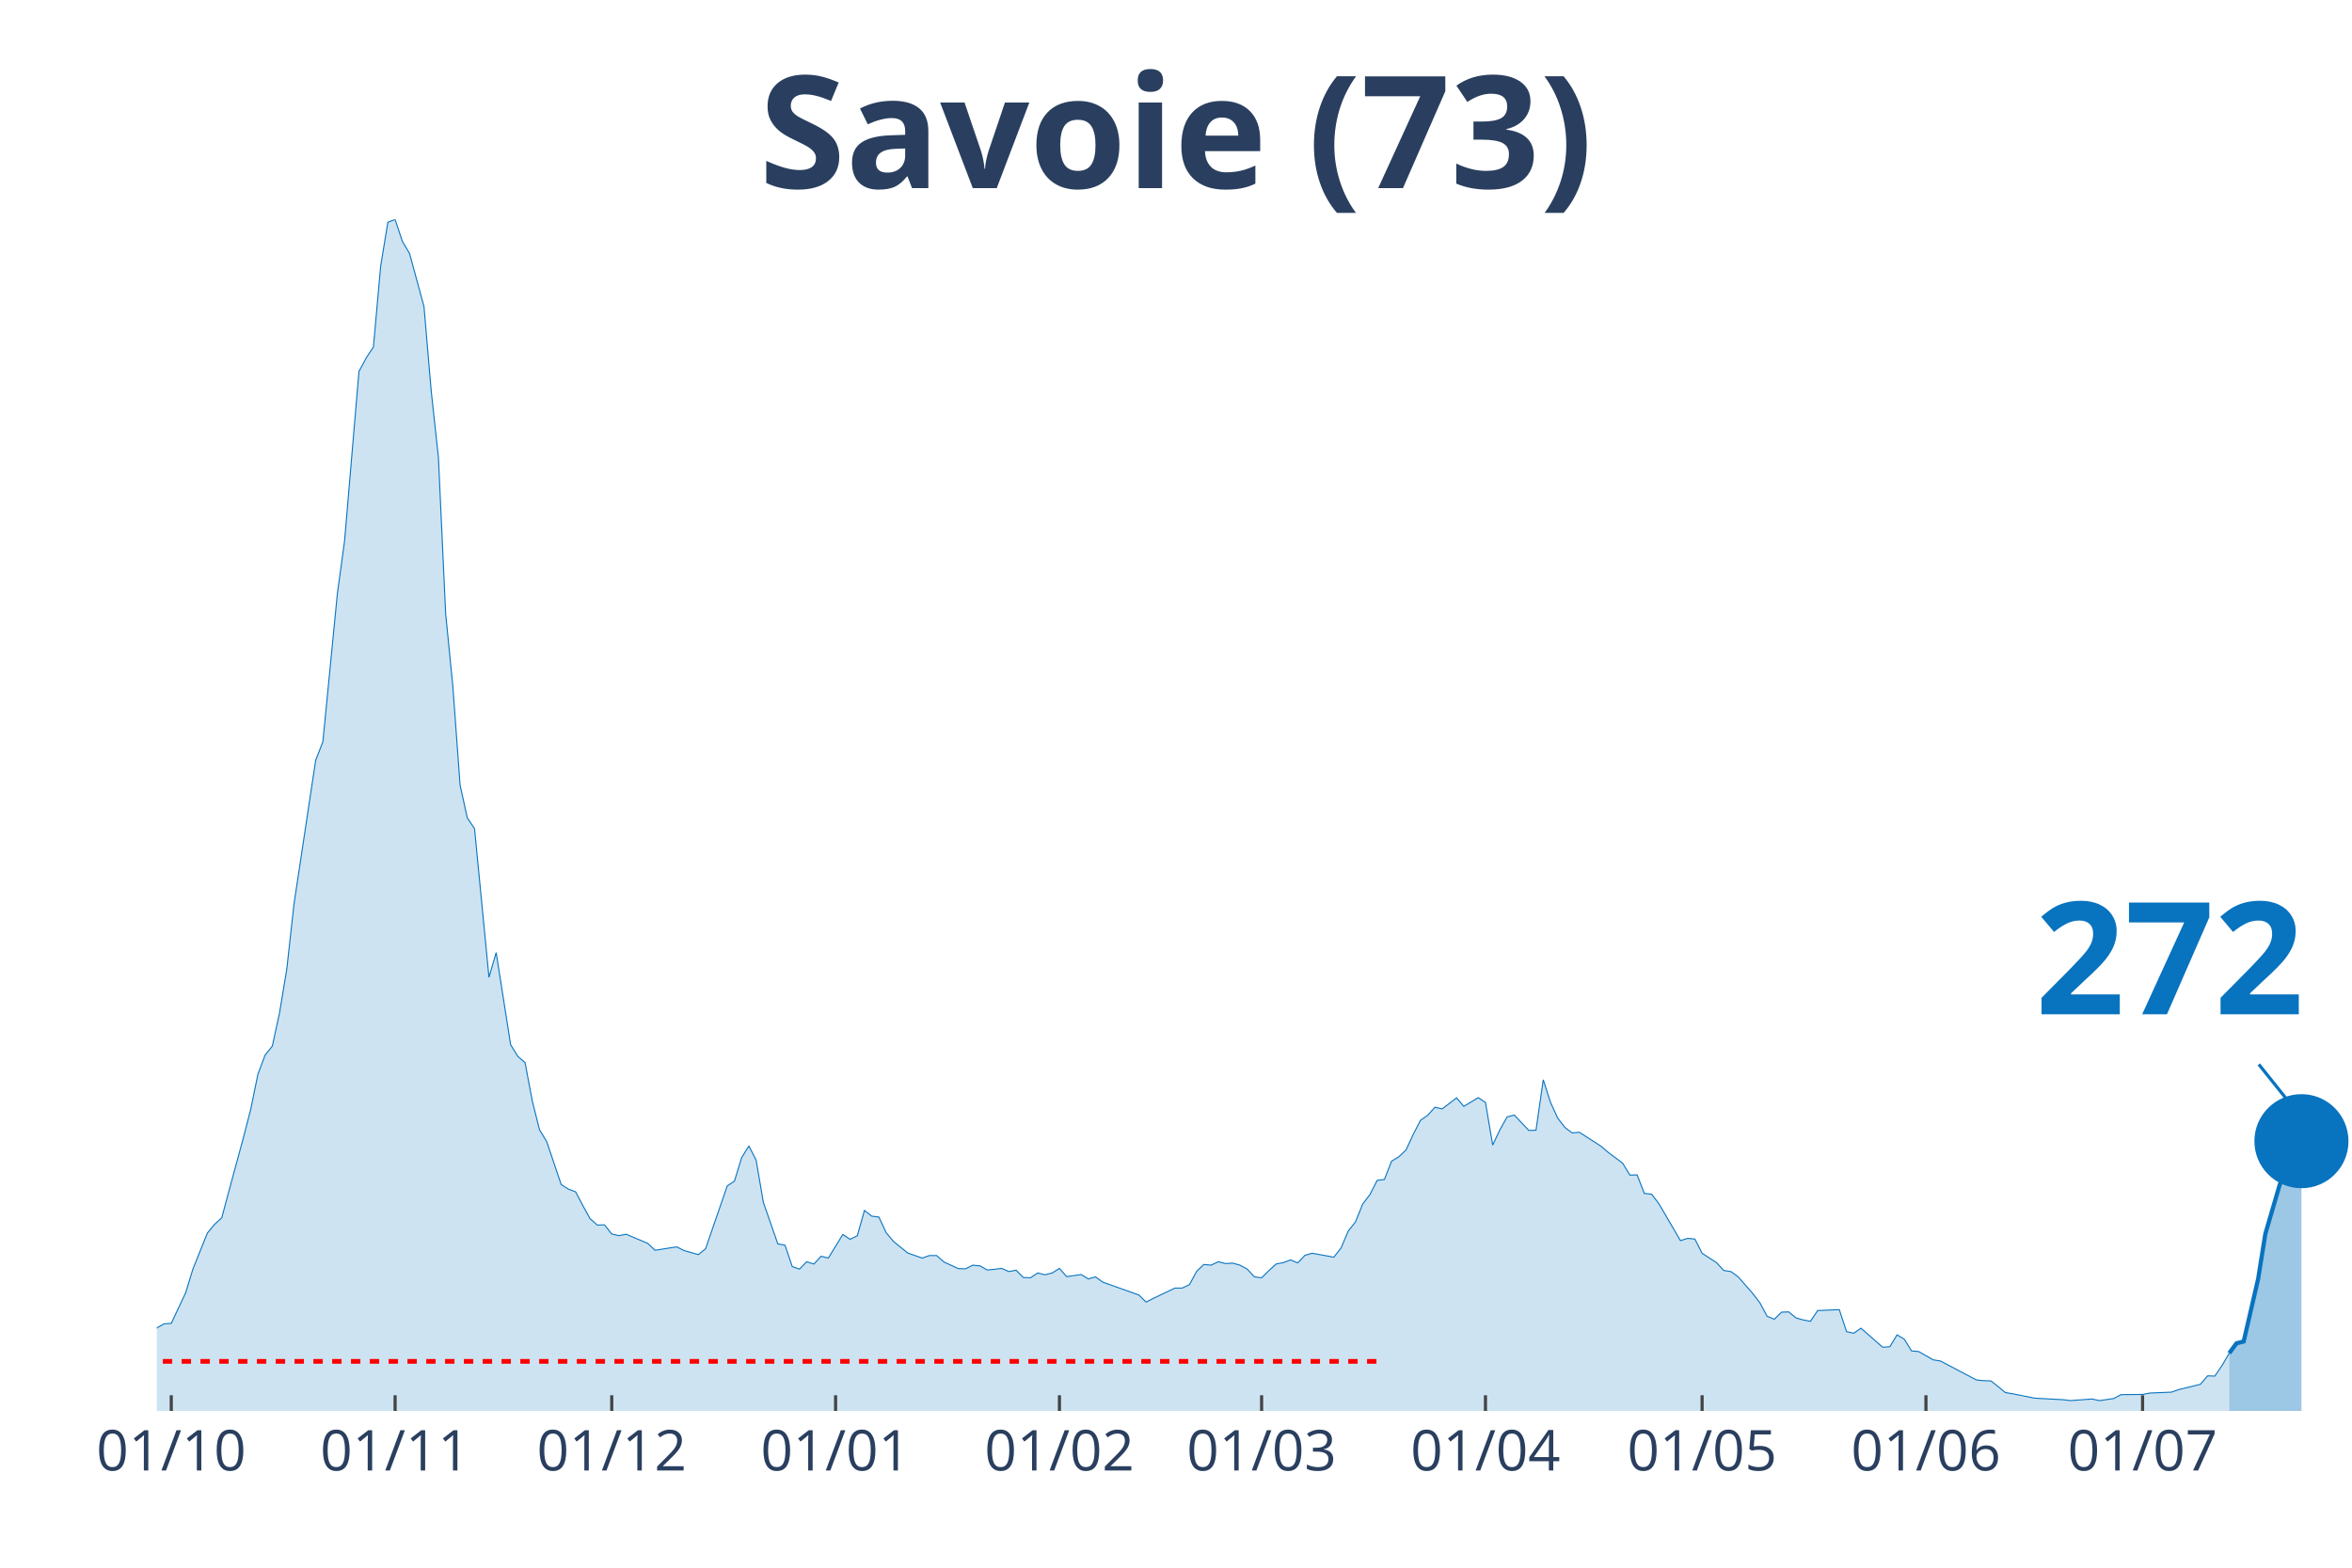
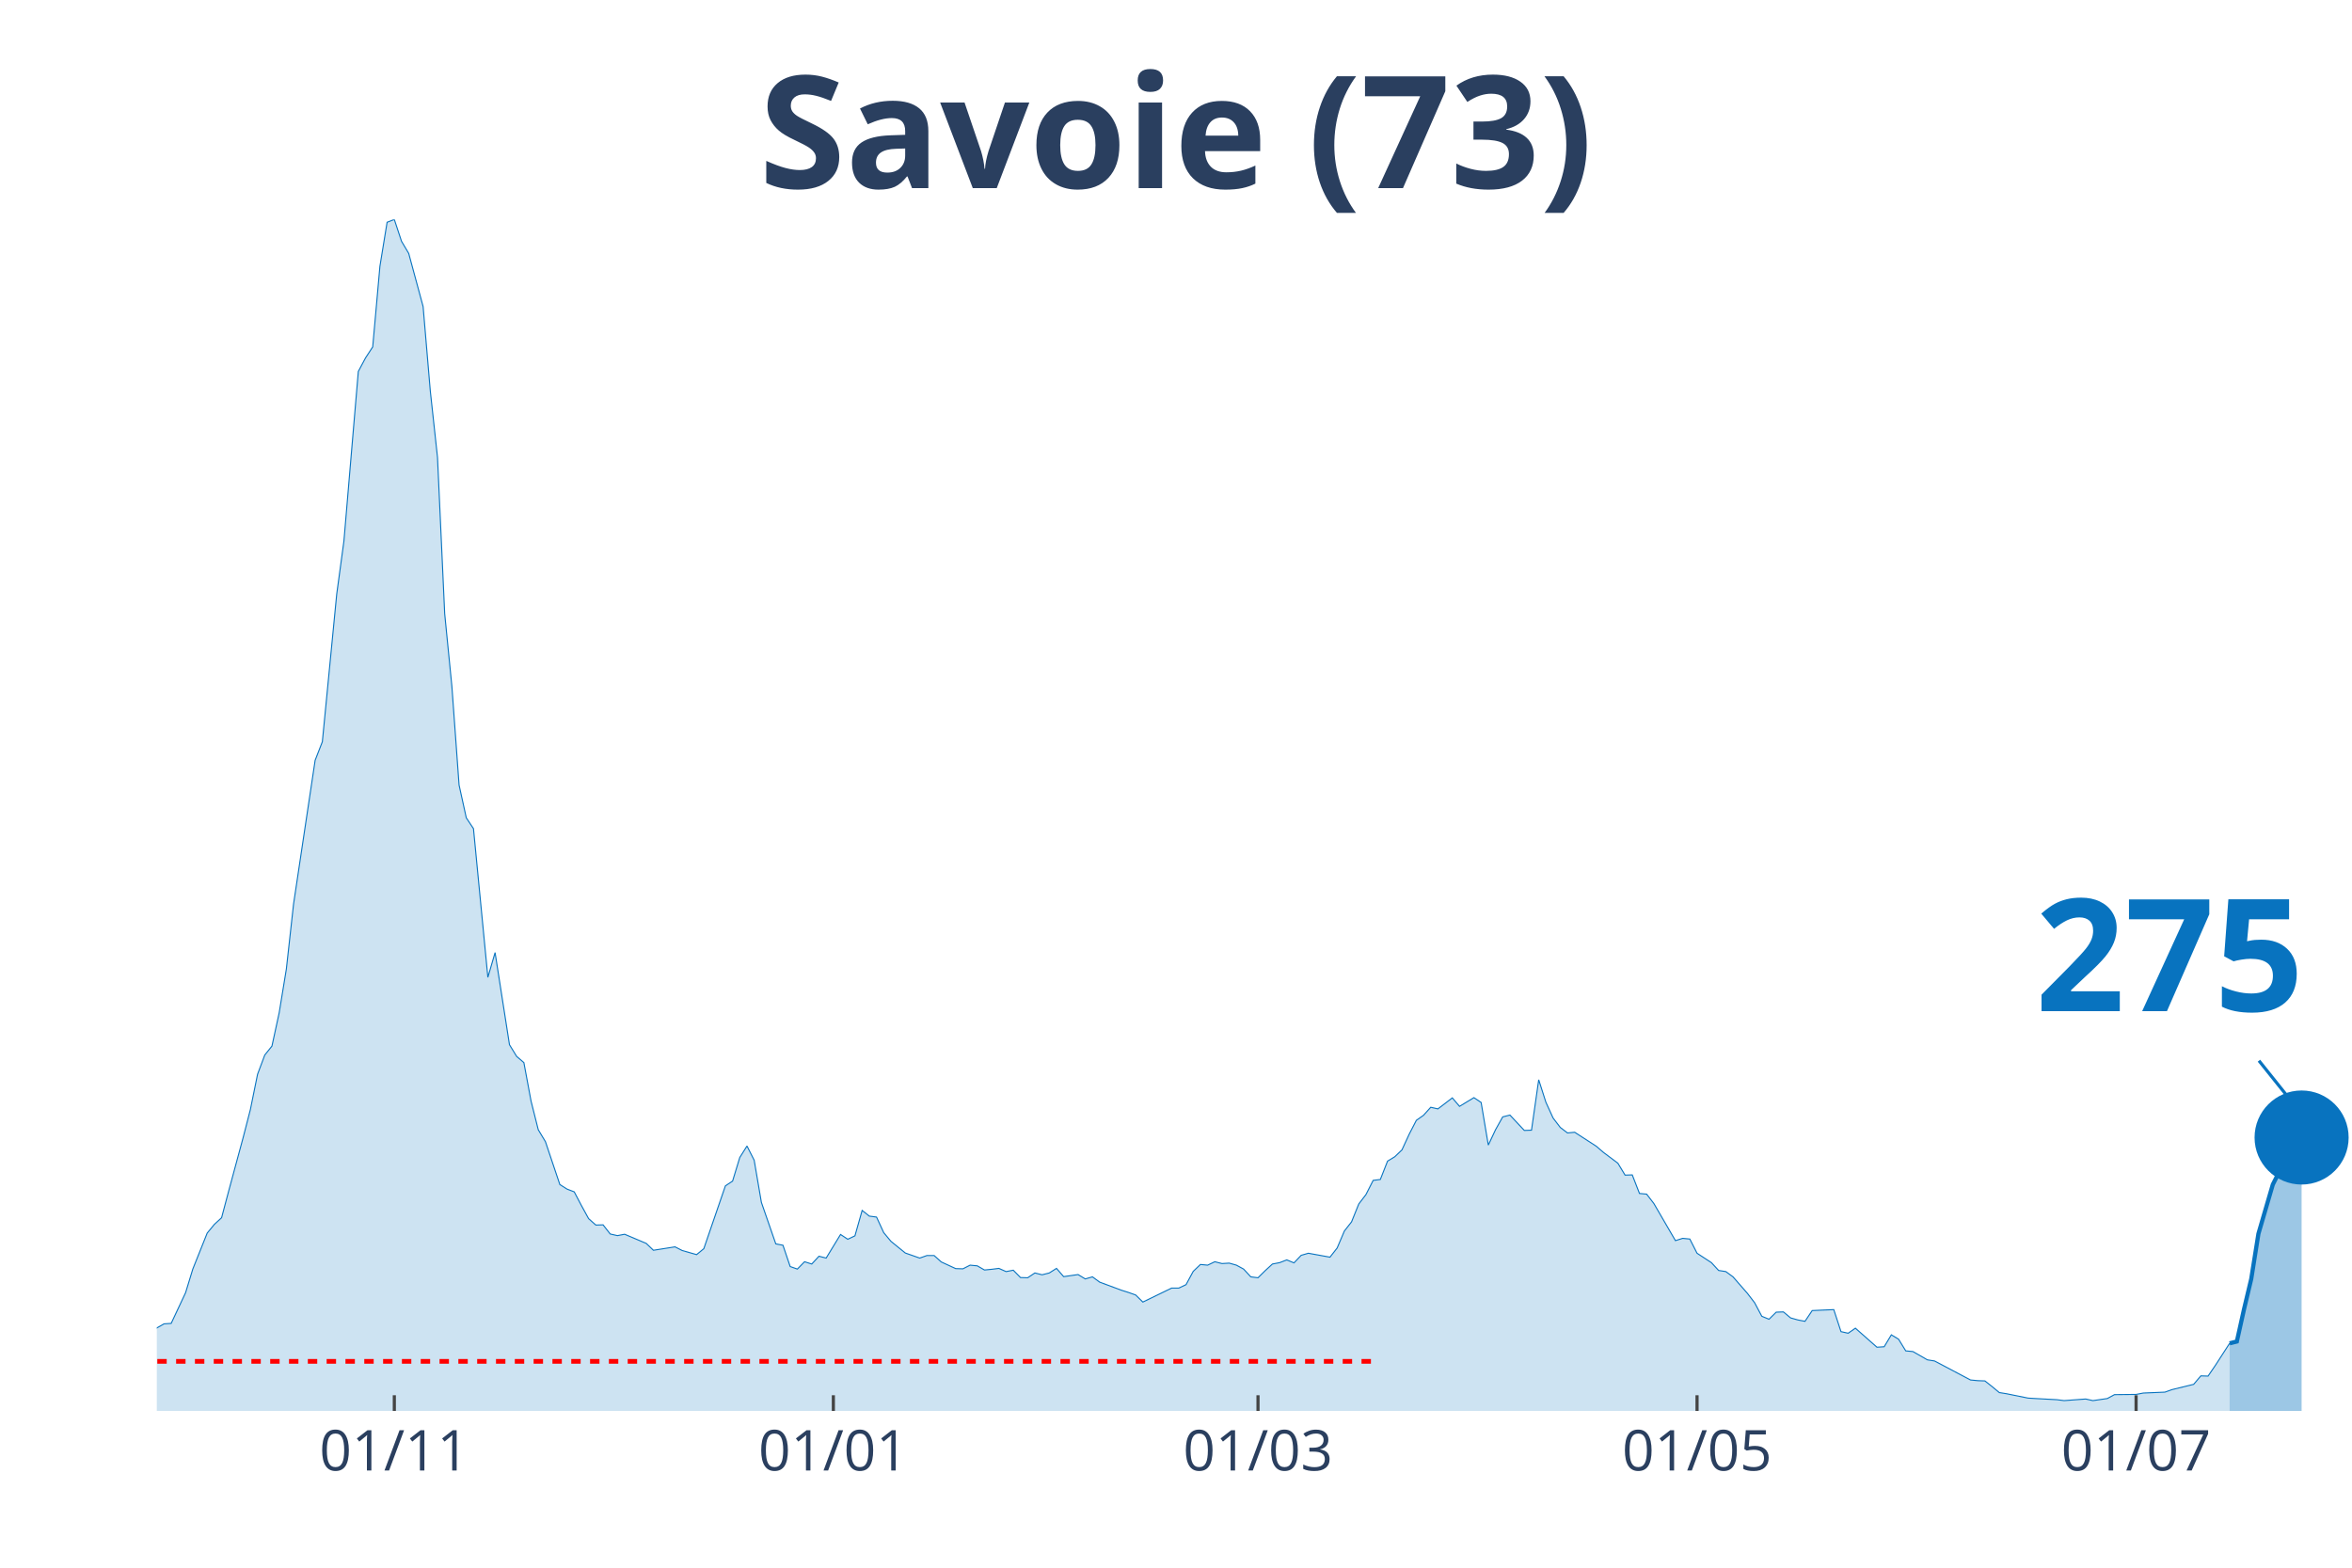
<svg xmlns="http://www.w3.org/2000/svg" class="main-svg" width="1125" height="750" style="" viewBox="0 0 750 500">
  <rect x="0" y="0" width="750" height="500" style="fill: rgb(0, 0, 0); fill-opacity: 0;" />
-   <defs id="defs-ab52d4">
+   <defs id="defs-9e740b">
    <g class="clips">
-       <clipPath id="clipab52d4xyplot" class="plotclip">
+       <clipPath id="clip9e740bxyplot" class="plotclip">
        <rect width="700" height="380" />
      </clipPath>
-       <clipPath class="axesclip" id="clipab52d4x">
+       <clipPath class="axesclip" id="clip9e740bx">
        <rect x="50" y="0" width="700" height="500" />
      </clipPath>
-       <clipPath class="axesclip" id="clipab52d4y">
+       <clipPath class="axesclip" id="clip9e740by">
        <rect x="0" y="70" width="750" height="380" />
      </clipPath>
-       <clipPath class="axesclip" id="clipab52d4xy">
+       <clipPath class="axesclip" id="clip9e740bxy">
        <rect x="50" y="70" width="700" height="380" />
      </clipPath>
    </g>
    <g class="gradients" />
  </defs>
  <g class="bglayer">
    <rect class="bg" x="50" y="70" width="700" height="380" style="fill: rgb(0, 0, 0); fill-opacity: 0; stroke-width: 0;" />
  </g>
  <g class="layer-below">
    <g class="imagelayer" />
    <g class="shapelayer" />
  </g>
  <g class="cartesianlayer">
    <g class="subplot xy">
      <g class="layer-subplot">
        <g class="shapelayer" />
        <g class="imagelayer" />
      </g>
      <g class="gridlayer">
        <g class="x">
-           <path class="xgrid crisp" transform="translate(54.61,0)" d="M0,70v380" style="stroke: rgb(255, 255, 255); stroke-opacity: 1; stroke-width: 1px;" />
-           <path class="xgrid crisp" transform="translate(125.99,0)" d="M0,70v380" style="stroke: rgb(255, 255, 255); stroke-opacity: 1; stroke-width: 1px;" />
-           <path class="xgrid crisp" transform="translate(195.07,0)" d="M0,70v380" style="stroke: rgb(255, 255, 255); stroke-opacity: 1; stroke-width: 1px;" />
-           <path class="xgrid crisp" transform="translate(266.45,0)" d="M0,70v380" style="stroke: rgb(255, 255, 255); stroke-opacity: 1; stroke-width: 1px;" />
-           <path class="xgrid crisp" transform="translate(337.83,0)" d="M0,70v380" style="stroke: rgb(255, 255, 255); stroke-opacity: 1; stroke-width: 1px;" />
-           <path class="xgrid crisp" transform="translate(402.3,0)" d="M0,70v380" style="stroke: rgb(255, 255, 255); stroke-opacity: 1; stroke-width: 1px;" />
-           <path class="xgrid crisp" transform="translate(473.68,0)" d="M0,70v380" style="stroke: rgb(255, 255, 255); stroke-opacity: 1; stroke-width: 1px;" />
-           <path class="xgrid crisp" transform="translate(542.76,0)" d="M0,70v380" style="stroke: rgb(255, 255, 255); stroke-opacity: 1; stroke-width: 1px;" />
-           <path class="xgrid crisp" transform="translate(614.14,0)" d="M0,70v380" style="stroke: rgb(255, 255, 255); stroke-opacity: 1; stroke-width: 1px;" />
-           <path class="xgrid crisp" transform="translate(683.22,0)" d="M0,70v380" style="stroke: rgb(255, 255, 255); stroke-opacity: 1; stroke-width: 1px;" />
+           <path class="xgrid crisp" transform="translate(125.74,0)" d="M0,70v380" style="stroke: rgb(255, 255, 255); stroke-opacity: 1; stroke-width: 1px;" />
+           <path class="xgrid crisp" transform="translate(265.74,0)" d="M0,70v380" style="stroke: rgb(255, 255, 255); stroke-opacity: 1; stroke-width: 1px;" />
+           <path class="xgrid crisp" transform="translate(401.15,0)" d="M0,70v380" style="stroke: rgb(255, 255, 255); stroke-opacity: 1; stroke-width: 1px;" />
+           <path class="xgrid crisp" transform="translate(541.15,0)" d="M0,70v380" style="stroke: rgb(255, 255, 255); stroke-opacity: 1; stroke-width: 1px;" />
+           <path class="xgrid crisp" transform="translate(681.15,0)" d="M0,70v380" style="stroke: rgb(255, 255, 255); stroke-opacity: 1; stroke-width: 1px;" />
        </g>
        <g class="y" />
      </g>
      <g class="zerolinelayer" />
      <path class="xlines-below" />
      <path class="ylines-below" />
      <g class="overlines-below" />
      <g class="xaxislayer-below" />
      <g class="yaxislayer-below" />
      <g class="overaxes-below" />
-       <g class="plot" transform="translate(50, 70)" clip-path="url('#clipab52d4xyplot')">
+       <g class="plot" transform="translate(50, 70)" clip-path="url('#clip9e740bxyplot')">
        <g class="scatterlayer mlayer">
-           <g class="trace scatter trace44d145" style="stroke-miterlimit: 2;">
+           <g class="trace scatter traceba8779" style="stroke-miterlimit: 2;">
            <g class="fills">
              <g>
-                 <path class="js-fill" d="M660.86,380L-313.16,380L-313.16,378.76L-138.16,377.66L-135.86,377.51L-124.34,376.64L-122.04,377.08L-101.32,376.86L-99.01,376.49L-85.2,374.52L-82.89,373.42L-78.29,371.23L-75.99,370.64L-64.47,368.23L-62.17,368.01L-55.26,369.62L-52.96,369.55L-46.05,367.14L-43.75,366.77L-41.45,365.97L-39.14,363.55L-34.54,361.65L-32.24,361.29L-18.42,359.53L-16.12,359.17L-9.21,358.95L-6.91,357.93L-2.3,356.98L0,353.54L2.3,352.23L4.61,352.08L9.21,342.29L11.51,334.76L16.12,323.28L18.42,320.5L20.72,318.38L23.03,309.76L27.63,292.8L29.93,283.89L32.24,272.63L34.54,266.49L36.84,263.64L39.14,253.04L41.45,239.08L43.75,218.32L50.66,172.49L52.96,166.57L57.57,119.43L59.87,102.55L64.47,48.46L66.78,44.15L69.08,40.64L71.38,14.91L73.68,0.88L75.99,0L78.29,6.94L80.59,10.82L85.2,27.77L87.5,54.67L89.8,75.87L92.11,125.72L94.41,148.96L96.71,180.39L99.01,190.84L101.32,194.28L105.92,241.71L108.22,233.82L112.83,263.2L115.13,266.93L117.43,268.9L119.74,281.18L122.04,290.32L124.34,294.12L128.95,307.79L131.25,309.25L133.55,310.13L135.86,314.51L138.16,318.68L140.46,320.72L142.76,320.65L145.07,323.57L147.37,324.09L149.67,323.65L156.58,326.57L158.88,328.76L165.79,327.67L168.09,328.84L172.7,330.15L175,328.25L181.91,308.22L184.21,306.69L186.51,299.16L188.82,295.51L191.12,300.04L193.42,313.49L198.03,326.72L200.33,327.16L202.63,333.95L204.93,334.76L207.24,332.42L209.54,333.15L211.84,330.66L214.14,331.25L218.75,323.72L221.05,325.25L223.36,324.16L225.66,316.05L227.96,317.87L230.26,318.17L232.57,323.14L234.87,325.91L239.47,329.64L241.78,330.44L244.08,331.25L246.38,330.44L248.68,330.44L250.99,332.49L255.59,334.61L257.89,334.68L260.2,333.51L262.5,333.73L264.8,335.05L267.11,334.83L269.41,334.54L271.71,335.56L274.01,335.12L276.32,337.46L278.62,337.53L280.92,336L283.22,336.58L285.53,336L287.83,334.54L290.13,337.17L294.74,336.51L297.04,337.9L299.34,337.24L301.64,338.92L310.86,342.21L313.16,343.02L315.46,345.28L317.76,344.11L324.67,340.82L326.97,340.82L329.28,339.73L331.58,335.49L333.88,333.29L336.18,333.51L338.49,332.42L340.79,333L343.09,332.86L345.39,333.51L347.7,334.76L350,337.24L352.3,337.53L354.61,335.27L356.91,333.15L359.21,332.71L361.51,331.83L363.82,332.78L366.12,330.37L368.42,329.71L375.33,330.96L377.63,328.03L379.93,322.62L382.24,319.7L384.54,314L386.84,311L389.14,306.47L391.45,306.18L393.75,300.33L396.05,298.94L398.36,296.75L400.66,291.78L402.96,287.32L405.26,285.71L407.57,283.15L409.87,283.67L414.47,280.16L416.78,282.86L421.38,280.08L423.68,281.62L425.99,295.21L428.29,290.32L430.59,286.22L432.89,285.64L437.5,290.54L439.8,290.46L442.11,274.38L444.41,281.55L446.71,286.59L449.01,289.59L451.32,291.34L453.62,291.12L460.53,295.58L462.83,297.55L467.43,300.99L469.74,304.79L472.04,304.72L474.34,310.64L476.64,310.86L478.95,313.85L485.86,325.69L488.16,324.96L490.46,325.18L492.76,329.71L497.37,332.71L499.67,335.2L501.97,335.56L504.28,337.24L508.88,342.5L511.18,345.5L513.49,349.81L515.79,350.76L518.09,348.5L520.39,348.42L522.7,350.33L525,350.98L527.3,351.42L529.61,347.99L536.51,347.69L538.82,354.71L541.12,355.22L543.42,353.61L550.33,359.68L552.63,359.53L554.93,355.73L557.24,357.12L559.54,360.85L561.84,361.07L566.45,363.7L568.75,364.07L580.26,370.13L582.57,370.35L584.87,370.43L587.17,372.25L589.47,374.15L591.78,374.52L598.68,375.91L600.99,376.05L607.89,376.42L610.2,376.71L617.11,376.2L619.41,376.71L624.01,376.05L626.32,374.81L633.22,374.74L635.53,374.3L642.43,374.01L644.74,373.2L651.64,371.52L653.95,368.82L656.25,368.89L658.55,365.53L660.86,361.58" style="fill: rgb(8, 115, 191); fill-opacity: 0.2; stroke-width: 0;" />
+                 <path class="js-fill" d="M660.98,380L-312.13,380L-312.13,378.76L-137.7,377.66L-135.41,377.51L-123.93,376.64L-121.64,377.08L-100.98,376.86L-98.69,376.49L-84.92,374.52L-82.62,373.42L-78.03,371.23L-75.74,370.64L-64.26,368.23L-61.97,368.01L-52.79,369.55L-50.49,368.52L-41.31,365.97L-39.02,363.55L-34.43,361.65L-32.13,361.29L-20.66,360.19L-18.36,359.53L-13.77,359.32L-11.48,359.39L-6.89,357.93L-4.59,357.12L-2.3,356.98L0,353.54L2.3,352.23L4.59,352.08L9.18,342.29L11.48,334.76L16.07,323.28L18.36,320.5L20.66,318.38L22.95,309.76L27.54,292.8L29.84,283.89L32.13,272.63L34.43,266.49L36.72,263.64L39.02,253.04L41.31,239.08L43.61,218.32L50.49,172.49L52.79,166.57L57.38,119.43L59.67,102.55L64.26,48.46L66.56,44.15L68.85,40.64L71.15,14.91L73.44,0.88L75.74,0L78.03,6.94L80.33,10.82L84.92,27.77L87.21,54.67L89.51,75.87L91.8,125.72L94.1,148.96L96.39,180.39L98.69,190.84L100.98,194.28L105.57,241.71L107.87,233.82L112.46,263.2L114.75,266.93L117.05,268.9L119.34,281.18L121.64,290.32L123.93,294.12L128.52,307.79L130.82,309.25L133.11,310.13L135.41,314.51L137.7,318.68L140,320.72L142.3,320.65L144.59,323.57L146.89,324.09L149.18,323.65L156.07,326.57L158.36,328.76L165.25,327.67L167.54,328.84L172.13,330.15L174.43,328.25L181.31,308.22L183.61,306.69L185.9,299.16L188.2,295.51L190.49,300.04L192.79,313.49L197.38,326.72L199.67,327.16L201.97,333.95L204.26,334.76L206.56,332.42L208.85,333.15L211.15,330.66L213.44,331.25L218.03,323.72L220.33,325.25L222.62,324.16L224.92,316.05L227.21,317.87L229.51,318.17L231.8,323.14L234.1,325.91L238.69,329.64L240.98,330.44L243.28,331.25L245.57,330.44L247.87,330.44L250.16,332.49L254.75,334.61L257.05,334.68L259.34,333.51L261.64,333.73L263.93,335.05L266.23,334.83L268.52,334.54L270.82,335.56L273.11,335.12L275.41,337.46L277.7,337.53L280,336L282.3,336.58L284.59,336L286.89,334.54L289.18,337.17L293.77,336.51L296.07,337.9L298.36,337.24L300.66,338.92L307.54,341.48L309.84,342.21L312.13,343.02L314.43,345.28L323.61,340.82L325.9,340.82L328.2,339.73L330.49,335.49L332.79,333.29L335.08,333.51L337.38,332.42L339.67,333L341.97,332.86L344.26,333.51L346.56,334.76L348.85,337.24L351.15,337.53L353.44,335.27L355.74,333.15L358.03,332.71L360.33,331.83L362.62,332.78L364.92,330.37L367.21,329.71L374.1,330.96L376.39,328.03L378.69,322.62L380.98,319.7L383.28,314L385.57,311L387.87,306.47L390.16,306.18L392.46,300.33L394.75,298.94L397.05,296.75L399.34,291.78L401.64,287.32L403.93,285.71L406.23,283.15L408.52,283.67L413.11,280.16L415.41,282.86L420,280.08L422.3,281.62L424.59,295.21L426.89,290.32L429.18,286.22L431.48,285.64L436.07,290.54L438.36,290.46L440.66,274.38L442.95,281.55L445.25,286.59L447.54,289.59L449.84,291.34L452.13,291.12L459.02,295.58L461.31,297.55L465.9,300.99L468.2,304.79L470.49,304.72L472.79,310.64L475.08,310.86L477.38,313.85L484.26,325.69L486.56,324.96L488.85,325.18L491.15,329.71L495.74,332.71L498.03,335.2L500.33,335.56L502.62,337.24L507.21,342.5L509.51,345.5L511.8,349.81L514.1,350.76L516.39,348.5L518.69,348.42L520.98,350.33L523.28,350.98L525.57,351.42L527.87,347.99L534.75,347.69L537.05,354.71L539.34,355.22L541.64,353.61L548.52,359.68L550.82,359.53L553.11,355.73L555.41,357.12L557.7,360.85L560,361.07L564.59,363.7L566.89,364.07L578.36,370.13L580.66,370.35L582.95,370.43L585.25,372.25L587.54,374.15L589.84,374.52L596.72,375.91L599.02,376.05L605.9,376.42L608.2,376.71L615.08,376.2L617.38,376.71L621.97,376.05L624.26,374.81L631.15,374.74L633.44,374.3L640.33,374.01L642.62,373.2L649.51,371.52L651.8,368.82L654.1,368.89L656.39,365.53L660.98,358.44" style="fill: rgb(8, 115, 191); fill-opacity: 0.2; stroke-width: 0;" />
              </g>
            </g>
            <g class="errorbars" />
            <g class="lines">
-               <path class="js-line" d="M-313.16,378.76L-138.16,377.66L-135.86,377.51L-124.34,376.64L-122.04,377.08L-101.32,376.86L-99.01,376.49L-85.2,374.52L-82.89,373.42L-78.29,371.23L-75.99,370.64L-64.47,368.23L-62.17,368.01L-55.26,369.62L-52.96,369.55L-46.05,367.14L-43.75,366.77L-41.45,365.97L-39.14,363.55L-34.54,361.65L-32.24,361.29L-18.42,359.53L-16.12,359.17L-9.21,358.95L-6.91,357.93L-2.3,356.98L0,353.54L2.3,352.23L4.61,352.08L9.21,342.29L11.51,334.76L16.12,323.28L18.42,320.5L20.72,318.38L23.03,309.76L27.63,292.8L29.93,283.89L32.24,272.63L34.54,266.49L36.84,263.64L39.14,253.04L41.45,239.08L43.75,218.32L50.66,172.49L52.96,166.57L57.57,119.43L59.87,102.55L64.47,48.46L66.78,44.15L69.08,40.64L71.38,14.91L73.68,0.88L75.99,0L78.29,6.94L80.59,10.82L85.2,27.77L87.5,54.67L89.8,75.87L92.11,125.72L94.41,148.96L96.71,180.39L99.01,190.84L101.32,194.28L105.92,241.71L108.22,233.82L112.83,263.2L115.13,266.93L117.43,268.9L119.74,281.18L122.04,290.32L124.34,294.12L128.95,307.79L131.25,309.25L133.55,310.13L135.86,314.51L138.16,318.68L140.46,320.72L142.76,320.65L145.07,323.57L147.37,324.09L149.67,323.65L156.58,326.57L158.88,328.76L165.79,327.67L168.09,328.84L172.7,330.15L175,328.25L181.91,308.22L184.21,306.69L186.51,299.16L188.82,295.51L191.12,300.04L193.42,313.49L198.03,326.72L200.33,327.16L202.63,333.95L204.93,334.76L207.24,332.42L209.54,333.15L211.84,330.66L214.14,331.25L218.75,323.72L221.05,325.25L223.36,324.16L225.66,316.05L227.96,317.87L230.26,318.17L232.57,323.14L234.87,325.91L239.47,329.64L241.78,330.44L244.08,331.25L246.38,330.44L248.68,330.44L250.99,332.49L255.59,334.61L257.89,334.68L260.2,333.51L262.5,333.73L264.8,335.05L267.11,334.83L269.41,334.54L271.71,335.56L274.01,335.12L276.32,337.46L278.62,337.53L280.92,336L283.22,336.58L285.53,336L287.83,334.54L290.13,337.17L294.74,336.51L297.04,337.9L299.34,337.24L301.64,338.92L310.86,342.21L313.16,343.02L315.46,345.28L317.76,344.11L324.67,340.82L326.97,340.82L329.28,339.73L331.58,335.49L333.88,333.29L336.18,333.51L338.49,332.42L340.79,333L343.09,332.86L345.39,333.51L347.7,334.76L350,337.24L352.3,337.53L354.61,335.27L356.91,333.15L359.21,332.71L361.51,331.83L363.82,332.78L366.12,330.37L368.42,329.71L375.33,330.96L377.63,328.03L379.93,322.62L382.24,319.7L384.54,314L386.84,311L389.14,306.47L391.45,306.18L393.75,300.33L396.05,298.94L398.36,296.75L400.66,291.78L402.96,287.32L405.26,285.71L407.57,283.15L409.87,283.67L414.47,280.16L416.78,282.86L421.38,280.08L423.68,281.62L425.99,295.21L428.29,290.32L430.59,286.22L432.89,285.64L437.5,290.54L439.8,290.46L442.11,274.38L444.41,281.55L446.71,286.59L449.01,289.59L451.32,291.34L453.62,291.12L460.53,295.58L462.83,297.55L467.43,300.99L469.74,304.79L472.04,304.72L474.34,310.64L476.64,310.86L478.95,313.85L485.86,325.69L488.16,324.96L490.46,325.18L492.76,329.71L497.37,332.71L499.67,335.2L501.97,335.56L504.28,337.24L508.88,342.5L511.18,345.5L513.49,349.81L515.79,350.76L518.09,348.5L520.39,348.42L522.7,350.33L525,350.98L527.3,351.42L529.61,347.99L536.51,347.69L538.82,354.71L541.12,355.22L543.42,353.61L550.33,359.68L552.63,359.53L554.93,355.73L557.24,357.12L559.54,360.85L561.84,361.07L566.45,363.7L568.75,364.07L580.26,370.13L582.57,370.35L584.87,370.43L587.17,372.25L589.47,374.15L591.78,374.52L598.68,375.91L600.99,376.05L607.89,376.42L610.2,376.71L617.11,376.2L619.41,376.71L624.01,376.05L626.32,374.81L633.22,374.74L635.53,374.3L642.43,374.01L644.74,373.2L651.64,371.52L653.95,368.82L656.25,368.89L658.55,365.53L660.86,361.58" style="vector-effect: non-scaling-stroke; fill: none; stroke: rgb(8, 115, 191); stroke-opacity: 1; stroke-width: 0.5px; opacity: 1;" />
+               <path class="js-line" d="M-312.13,378.76L-137.7,377.66L-135.41,377.51L-123.93,376.64L-121.64,377.08L-100.98,376.86L-98.69,376.49L-84.92,374.52L-82.62,373.42L-78.03,371.23L-75.74,370.64L-64.26,368.23L-61.97,368.01L-52.79,369.55L-50.49,368.52L-41.31,365.97L-39.02,363.55L-34.43,361.65L-32.13,361.29L-20.66,360.19L-18.36,359.53L-13.77,359.32L-11.48,359.39L-6.89,357.93L-4.59,357.12L-2.3,356.98L0,353.54L2.3,352.23L4.59,352.08L9.18,342.29L11.48,334.76L16.07,323.28L18.36,320.5L20.66,318.38L22.95,309.76L27.54,292.8L29.84,283.89L32.13,272.63L34.43,266.49L36.72,263.64L39.02,253.04L41.31,239.08L43.61,218.32L50.49,172.49L52.79,166.57L57.38,119.43L59.67,102.55L64.26,48.46L66.56,44.15L68.85,40.64L71.15,14.91L73.44,0.88L75.74,0L78.03,6.94L80.33,10.82L84.92,27.77L87.21,54.67L89.51,75.87L91.8,125.72L94.1,148.96L96.39,180.39L98.69,190.84L100.98,194.28L105.57,241.71L107.87,233.82L112.46,263.2L114.75,266.93L117.05,268.9L119.34,281.18L121.64,290.32L123.93,294.12L128.52,307.79L130.82,309.25L133.11,310.13L135.41,314.51L137.7,318.68L140,320.72L142.3,320.65L144.59,323.57L146.89,324.09L149.18,323.65L156.07,326.57L158.36,328.76L165.25,327.67L167.54,328.84L172.13,330.15L174.43,328.25L181.31,308.22L183.61,306.69L185.9,299.16L188.2,295.51L190.49,300.04L192.79,313.49L197.38,326.72L199.67,327.16L201.97,333.95L204.26,334.76L206.56,332.42L208.85,333.15L211.15,330.66L213.44,331.25L218.03,323.72L220.33,325.25L222.62,324.16L224.92,316.05L227.21,317.87L229.51,318.17L231.8,323.14L234.1,325.91L238.69,329.64L240.98,330.44L243.28,331.25L245.57,330.44L247.87,330.44L250.16,332.49L254.75,334.61L257.05,334.68L259.34,333.51L261.64,333.73L263.93,335.05L266.23,334.83L268.52,334.54L270.82,335.56L273.11,335.12L275.41,337.46L277.7,337.53L280,336L282.3,336.58L284.59,336L286.89,334.54L289.18,337.17L293.77,336.51L296.07,337.9L298.36,337.24L300.66,338.92L307.54,341.48L309.84,342.21L312.13,343.02L314.43,345.28L323.61,340.82L325.9,340.82L328.2,339.73L330.49,335.49L332.79,333.29L335.08,333.51L337.38,332.42L339.67,333L341.97,332.86L344.26,333.51L346.56,334.76L348.85,337.24L351.15,337.53L353.44,335.27L355.74,333.15L358.03,332.71L360.33,331.83L362.62,332.78L364.92,330.37L367.21,329.71L374.1,330.96L376.39,328.03L378.69,322.62L380.98,319.7L383.28,314L385.57,311L387.87,306.47L390.16,306.18L392.46,300.33L394.75,298.94L397.05,296.75L399.34,291.78L401.64,287.32L403.93,285.71L406.23,283.15L408.52,283.67L413.11,280.16L415.41,282.86L420,280.08L422.3,281.62L424.59,295.21L426.89,290.32L429.18,286.22L431.48,285.64L436.07,290.54L438.36,290.46L440.66,274.38L442.95,281.55L445.25,286.59L447.54,289.59L449.84,291.34L452.13,291.12L459.02,295.58L461.31,297.55L465.9,300.99L468.2,304.79L470.49,304.72L472.79,310.64L475.08,310.86L477.38,313.85L484.26,325.69L486.56,324.96L488.85,325.18L491.15,329.71L495.74,332.71L498.03,335.2L500.33,335.56L502.62,337.24L507.21,342.5L509.51,345.5L511.8,349.81L514.1,350.76L516.39,348.5L518.69,348.42L520.98,350.33L523.28,350.98L525.57,351.42L527.87,347.99L534.75,347.69L537.05,354.71L539.34,355.22L541.64,353.61L548.52,359.68L550.82,359.53L553.11,355.73L555.41,357.12L557.7,360.85L560,361.07L564.59,363.7L566.89,364.07L578.36,370.13L580.66,370.35L582.95,370.43L585.25,372.25L587.54,374.15L589.84,374.52L596.72,375.91L599.02,376.05L605.9,376.42L608.2,376.71L615.08,376.2L617.38,376.71L621.97,376.05L624.26,374.81L631.15,374.74L633.44,374.3L640.33,374.01L642.62,373.2L649.51,371.52L651.8,368.82L654.1,368.89L656.39,365.53L660.98,358.44" style="vector-effect: non-scaling-stroke; fill: none; stroke: rgb(8, 115, 191); stroke-opacity: 1; stroke-width: 0.5px; opacity: 1;" />
            </g>
            <g class="points" />
            <g class="text" />
          </g>
-           <g class="trace scatter trace65d7d1" style="stroke-miterlimit: 2;">
+           <g class="trace scatter traceabc6c7" style="stroke-miterlimit: 2;">
            <g class="fills">
              <g>
-                 <path class="js-fill" d="M683.88,380L660.86,380L660.86,361.58L663.16,358.44L665.46,357.85L670.07,337.9L672.37,323.5L676.97,307.79L679.28,303.25L681.58,301.43L683.88,293.97" style="fill: rgb(8, 115, 191); fill-opacity: 0.4; stroke-width: 0;" />
+                 <path class="js-fill" d="M683.93,380L660.98,380L660.98,358.44L663.28,357.85L665.57,347.55L667.87,337.9L670.16,323.5L674.75,307.79L677.05,303.25L679.34,301.43L681.64,293.97L683.93,292.8" style="fill: rgb(8, 115, 191); fill-opacity: 0.4; stroke-width: 0;" />
              </g>
            </g>
            <g class="errorbars" />
            <g class="lines">
-               <path class="js-line" d="M660.86,361.58L663.16,358.44L665.46,357.85L670.07,337.9L672.37,323.5L676.97,307.79L679.28,303.25L681.58,301.43L683.88,293.97" style="vector-effect: non-scaling-stroke; fill: none; stroke: rgb(8, 115, 191); stroke-opacity: 1; stroke-width: 2px; opacity: 1;" />
+               <path class="js-line" d="M660.98,358.44L663.28,357.85L665.57,347.55L667.87,337.9L670.16,323.5L674.75,307.79L677.05,303.25L679.34,301.43L681.64,293.97L683.93,292.8" style="vector-effect: non-scaling-stroke; fill: none; stroke: rgb(8, 115, 191); stroke-opacity: 1; stroke-width: 2px; opacity: 1;" />
            </g>
            <g class="points" />
            <g class="text" />
          </g>
-           <g class="trace scatter trace8503a9" style="stroke-miterlimit: 2; opacity: 1;">
+           <g class="trace scatter trace28e54e" style="stroke-miterlimit: 2; opacity: 1;">
            <g class="fills" />
            <g class="errorbars" />
            <g class="lines" />
            <g class="points">
-               <path class="point" transform="translate(683.88,293.97)" d="M15,0A15,15 0 1,1 0,-15A15,15 0 0,1 15,0Z" style="opacity: 1; stroke-width: 0px; fill: rgb(8, 115, 191); fill-opacity: 1;" />
+               <path class="point" transform="translate(683.93,292.8)" d="M15,0A15,15 0 1,1 0,-15A15,15 0 0,1 15,0Z" style="opacity: 1; stroke-width: 0px; fill: rgb(8, 115, 191); fill-opacity: 1;" />
            </g>
            <g class="text" />
          </g>
        </g>
      </g>
      <g class="overplot" />
      <path class="xlines-above crisp" style="fill: none; stroke-width: 1px; stroke: rgb(0, 0, 0); stroke-opacity: 0;" d="" />
      <path class="ylines-above crisp" style="fill: none;" d="M0,0" />
      <g class="overlines-above" />
      <g class="xaxislayer-above">
-         <path class="xtick ticks crisp" d="M0,450v-5" transform="translate(54.61,0)" style="stroke: rgb(68, 68, 68); stroke-opacity: 1; stroke-width: 1px;" />
-         <path class="xtick ticks crisp" d="M0,450v-5" transform="translate(125.99,0)" style="stroke: rgb(68, 68, 68); stroke-opacity: 1; stroke-width: 1px;" />
-         <path class="xtick ticks crisp" d="M0,450v-5" transform="translate(195.07,0)" style="stroke: rgb(68, 68, 68); stroke-opacity: 1; stroke-width: 1px;" />
-         <path class="xtick ticks crisp" d="M0,450v-5" transform="translate(266.45,0)" style="stroke: rgb(68, 68, 68); stroke-opacity: 1; stroke-width: 1px;" />
-         <path class="xtick ticks crisp" d="M0,450v-5" transform="translate(337.83,0)" style="stroke: rgb(68, 68, 68); stroke-opacity: 1; stroke-width: 1px;" />
-         <path class="xtick ticks crisp" d="M0,450v-5" transform="translate(402.3,0)" style="stroke: rgb(68, 68, 68); stroke-opacity: 1; stroke-width: 1px;" />
-         <path class="xtick ticks crisp" d="M0,450v-5" transform="translate(473.68,0)" style="stroke: rgb(68, 68, 68); stroke-opacity: 1; stroke-width: 1px;" />
-         <path class="xtick ticks crisp" d="M0,450v-5" transform="translate(542.76,0)" style="stroke: rgb(68, 68, 68); stroke-opacity: 1; stroke-width: 1px;" />
-         <path class="xtick ticks crisp" d="M0,450v-5" transform="translate(614.14,0)" style="stroke: rgb(68, 68, 68); stroke-opacity: 1; stroke-width: 1px;" />
-         <path class="xtick ticks crisp" d="M0,450v-5" transform="translate(683.22,0)" style="stroke: rgb(68, 68, 68); stroke-opacity: 1; stroke-width: 1px;" />
+         <path class="xtick ticks crisp" d="M0,450v-5" transform="translate(125.74,0)" style="stroke: rgb(68, 68, 68); stroke-opacity: 1; stroke-width: 1px;" />
+         <path class="xtick ticks crisp" d="M0,450v-5" transform="translate(265.74,0)" style="stroke: rgb(68, 68, 68); stroke-opacity: 1; stroke-width: 1px;" />
+         <path class="xtick ticks crisp" d="M0,450v-5" transform="translate(401.15,0)" style="stroke: rgb(68, 68, 68); stroke-opacity: 1; stroke-width: 1px;" />
+         <path class="xtick ticks crisp" d="M0,450v-5" transform="translate(541.15,0)" style="stroke: rgb(68, 68, 68); stroke-opacity: 1; stroke-width: 1px;" />
+         <path class="xtick ticks crisp" d="M0,450v-5" transform="translate(681.15,0)" style="stroke: rgb(68, 68, 68); stroke-opacity: 1; stroke-width: 1px;" />
        <g class="xtick">
-           <text text-anchor="middle" x="0" y="469" transform="translate(54.61,0)" style="font-family: 'Open Sans', verdana, arial, sans-serif; font-size: 18px; fill: rgb(42, 63, 95); fill-opacity: 1; white-space: pre;">01/10</text>
+           <text text-anchor="middle" x="0" y="469" transform="translate(125.74,0)" style="font-family: 'Open Sans', verdana, arial, sans-serif; font-size: 18px; fill: rgb(42, 63, 95); fill-opacity: 1; white-space: pre;">01/11</text>
        </g>
        <g class="xtick">
-           <text text-anchor="middle" x="0" y="469" transform="translate(125.99,0)" style="font-family: 'Open Sans', verdana, arial, sans-serif; font-size: 18px; fill: rgb(42, 63, 95); fill-opacity: 1; white-space: pre;">01/11</text>
+           <text text-anchor="middle" x="0" y="469" transform="translate(265.74,0)" style="font-family: 'Open Sans', verdana, arial, sans-serif; font-size: 18px; fill: rgb(42, 63, 95); fill-opacity: 1; white-space: pre;">01/01</text>
        </g>
        <g class="xtick">
-           <text text-anchor="middle" x="0" y="469" transform="translate(195.07,0)" style="font-family: 'Open Sans', verdana, arial, sans-serif; font-size: 18px; fill: rgb(42, 63, 95); fill-opacity: 1; white-space: pre;">01/12</text>
+           <text text-anchor="middle" x="0" y="469" transform="translate(401.15,0)" style="font-family: 'Open Sans', verdana, arial, sans-serif; font-size: 18px; fill: rgb(42, 63, 95); fill-opacity: 1; white-space: pre;">01/03</text>
        </g>
        <g class="xtick">
-           <text text-anchor="middle" x="0" y="469" transform="translate(266.45,0)" style="font-family: 'Open Sans', verdana, arial, sans-serif; font-size: 18px; fill: rgb(42, 63, 95); fill-opacity: 1; white-space: pre;">01/01</text>
+           <text text-anchor="middle" x="0" y="469" transform="translate(541.15,0)" style="font-family: 'Open Sans', verdana, arial, sans-serif; font-size: 18px; fill: rgb(42, 63, 95); fill-opacity: 1; white-space: pre;">01/05</text>
        </g>
        <g class="xtick">
-           <text text-anchor="middle" x="0" y="469" transform="translate(337.83,0)" style="font-family: 'Open Sans', verdana, arial, sans-serif; font-size: 18px; fill: rgb(42, 63, 95); fill-opacity: 1; white-space: pre;">01/02</text>
-         </g>
-         <g class="xtick">
-           <text text-anchor="middle" x="0" y="469" transform="translate(402.3,0)" style="font-family: 'Open Sans', verdana, arial, sans-serif; font-size: 18px; fill: rgb(42, 63, 95); fill-opacity: 1; white-space: pre;">01/03</text>
-         </g>
-         <g class="xtick">
-           <text text-anchor="middle" x="0" y="469" transform="translate(473.68,0)" style="font-family: 'Open Sans', verdana, arial, sans-serif; font-size: 18px; fill: rgb(42, 63, 95); fill-opacity: 1; white-space: pre;">01/04</text>
-         </g>
-         <g class="xtick">
-           <text text-anchor="middle" x="0" y="469" transform="translate(542.76,0)" style="font-family: 'Open Sans', verdana, arial, sans-serif; font-size: 18px; fill: rgb(42, 63, 95); fill-opacity: 1; white-space: pre;">01/05</text>
-         </g>
-         <g class="xtick">
-           <text text-anchor="middle" x="0" y="469" transform="translate(614.14,0)" style="font-family: 'Open Sans', verdana, arial, sans-serif; font-size: 18px; fill: rgb(42, 63, 95); fill-opacity: 1; white-space: pre;">01/06</text>
-         </g>
-         <g class="xtick">
-           <text text-anchor="middle" x="0" y="469" transform="translate(683.22,0)" style="font-family: 'Open Sans', verdana, arial, sans-serif; font-size: 18px; fill: rgb(42, 63, 95); fill-opacity: 1; white-space: pre;">01/07</text>
+           <text text-anchor="middle" x="0" y="469" transform="translate(681.15,0)" style="font-family: 'Open Sans', verdana, arial, sans-serif; font-size: 18px; fill: rgb(42, 63, 95); fill-opacity: 1; white-space: pre;">01/07</text>
        </g>
      </g>
      <g class="yaxislayer-above" />
      <g class="overaxes-above" />
    </g>
  </g>
  <g class="polarlayer" />
  <g class="ternarylayer" />
  <g class="geolayer" />
  <g class="funnelarealayer" />
  <g class="pielayer" />
  <g class="treemaplayer" />
  <g class="sunburstlayer" />
  <g class="glimages" />
-   <defs id="topdefs-ab52d4">
+   <defs id="topdefs-9e740b">
    <g class="clips" />
  </defs>
  <g class="layer-above">
    <g class="imagelayer" />
    <g class="shapelayer">
-       <path data-index="0" fill-rule="evenodd" d="M-1244.08,434.19L439.14,434.19" clip-path="url('#clipab52d4xy')" style="opacity: 1; stroke: rgb(255, 0, 0); stroke-opacity: 1; fill: rgb(0, 0, 0); fill-opacity: 0; stroke-dasharray: 3px, 3px; stroke-width: 1.5px;" />
+       <path data-index="0" fill-rule="evenodd" d="M-1239.84,434.19L437.87,434.19" clip-path="url('#clip9e740bxy')" style="opacity: 1; stroke: rgb(255, 0, 0); stroke-opacity: 1; fill: rgb(0, 0, 0); fill-opacity: 0; stroke-dasharray: 3px, 3px; stroke-width: 1.5px;" />
    </g>
  </g>
  <g class="infolayer">
    <g class="g-gtitle">
      <text class="gtitle" x="375" y="25" text-anchor="middle" dy="0.7em" style="font-family: 'Open Sans', verdana, arial, sans-serif; font-size: 50px; fill: rgb(42, 63, 95); opacity: 1; font-weight: normal; white-space: pre;">
        <tspan style="font-weight:bold">Savoie (73)</tspan>
      </text>
    </g>
    <g class="g-xtitle" />
    <g class="annotation" data-index="0" style="opacity: 1;">
-       <g class="annotation-text-g" transform="rotate(0,691.88,303.97)">
-         <g class="cursor-pointer" transform="translate(634, 268)">
+       <g class="annotation-text-g" transform="rotate(0,691.93,302.8)">
+         <g class="cursor-pointer" transform="translate(634, 267)">
          <rect class="bg" x="0.5" y="0.5" width="115" height="71" style="stroke-width: 1px; stroke: rgb(0, 0, 0); stroke-opacity: 0; fill: rgb(255, 255, 255); fill-opacity: 0.6;" />
          <text class="annotation-text" text-anchor="middle" x="57.812" y="55.5" style="font-family: 'Open Sans', verdana, arial, sans-serif; font-size: 50px; fill: rgb(8, 115, 191); fill-opacity: 1; white-space: pre;">
-             <tspan style="font-weight:bold">272 </tspan>
+             <tspan style="font-weight:bold">275 </tspan>
          </text>
        </g>
      </g>
      <g class="annotation-arrow-g" style="opacity: 1;">
-         <path d="M720.28,339.47L731.88,353.97" style="stroke-width: 1px; stroke: rgb(8, 115, 191); stroke-opacity: 1; stroke-dasharray: 0px, 0px, 18.569px, 18.569px;" />
+         <path d="M720.33,338.3L731.93,352.8" style="stroke-width: 1px; stroke: rgb(8, 115, 191); stroke-opacity: 1; stroke-dasharray: 0px, 0px, 18.569px, 18.569px;" />
      </g>
    </g>
  </g>
</svg>
